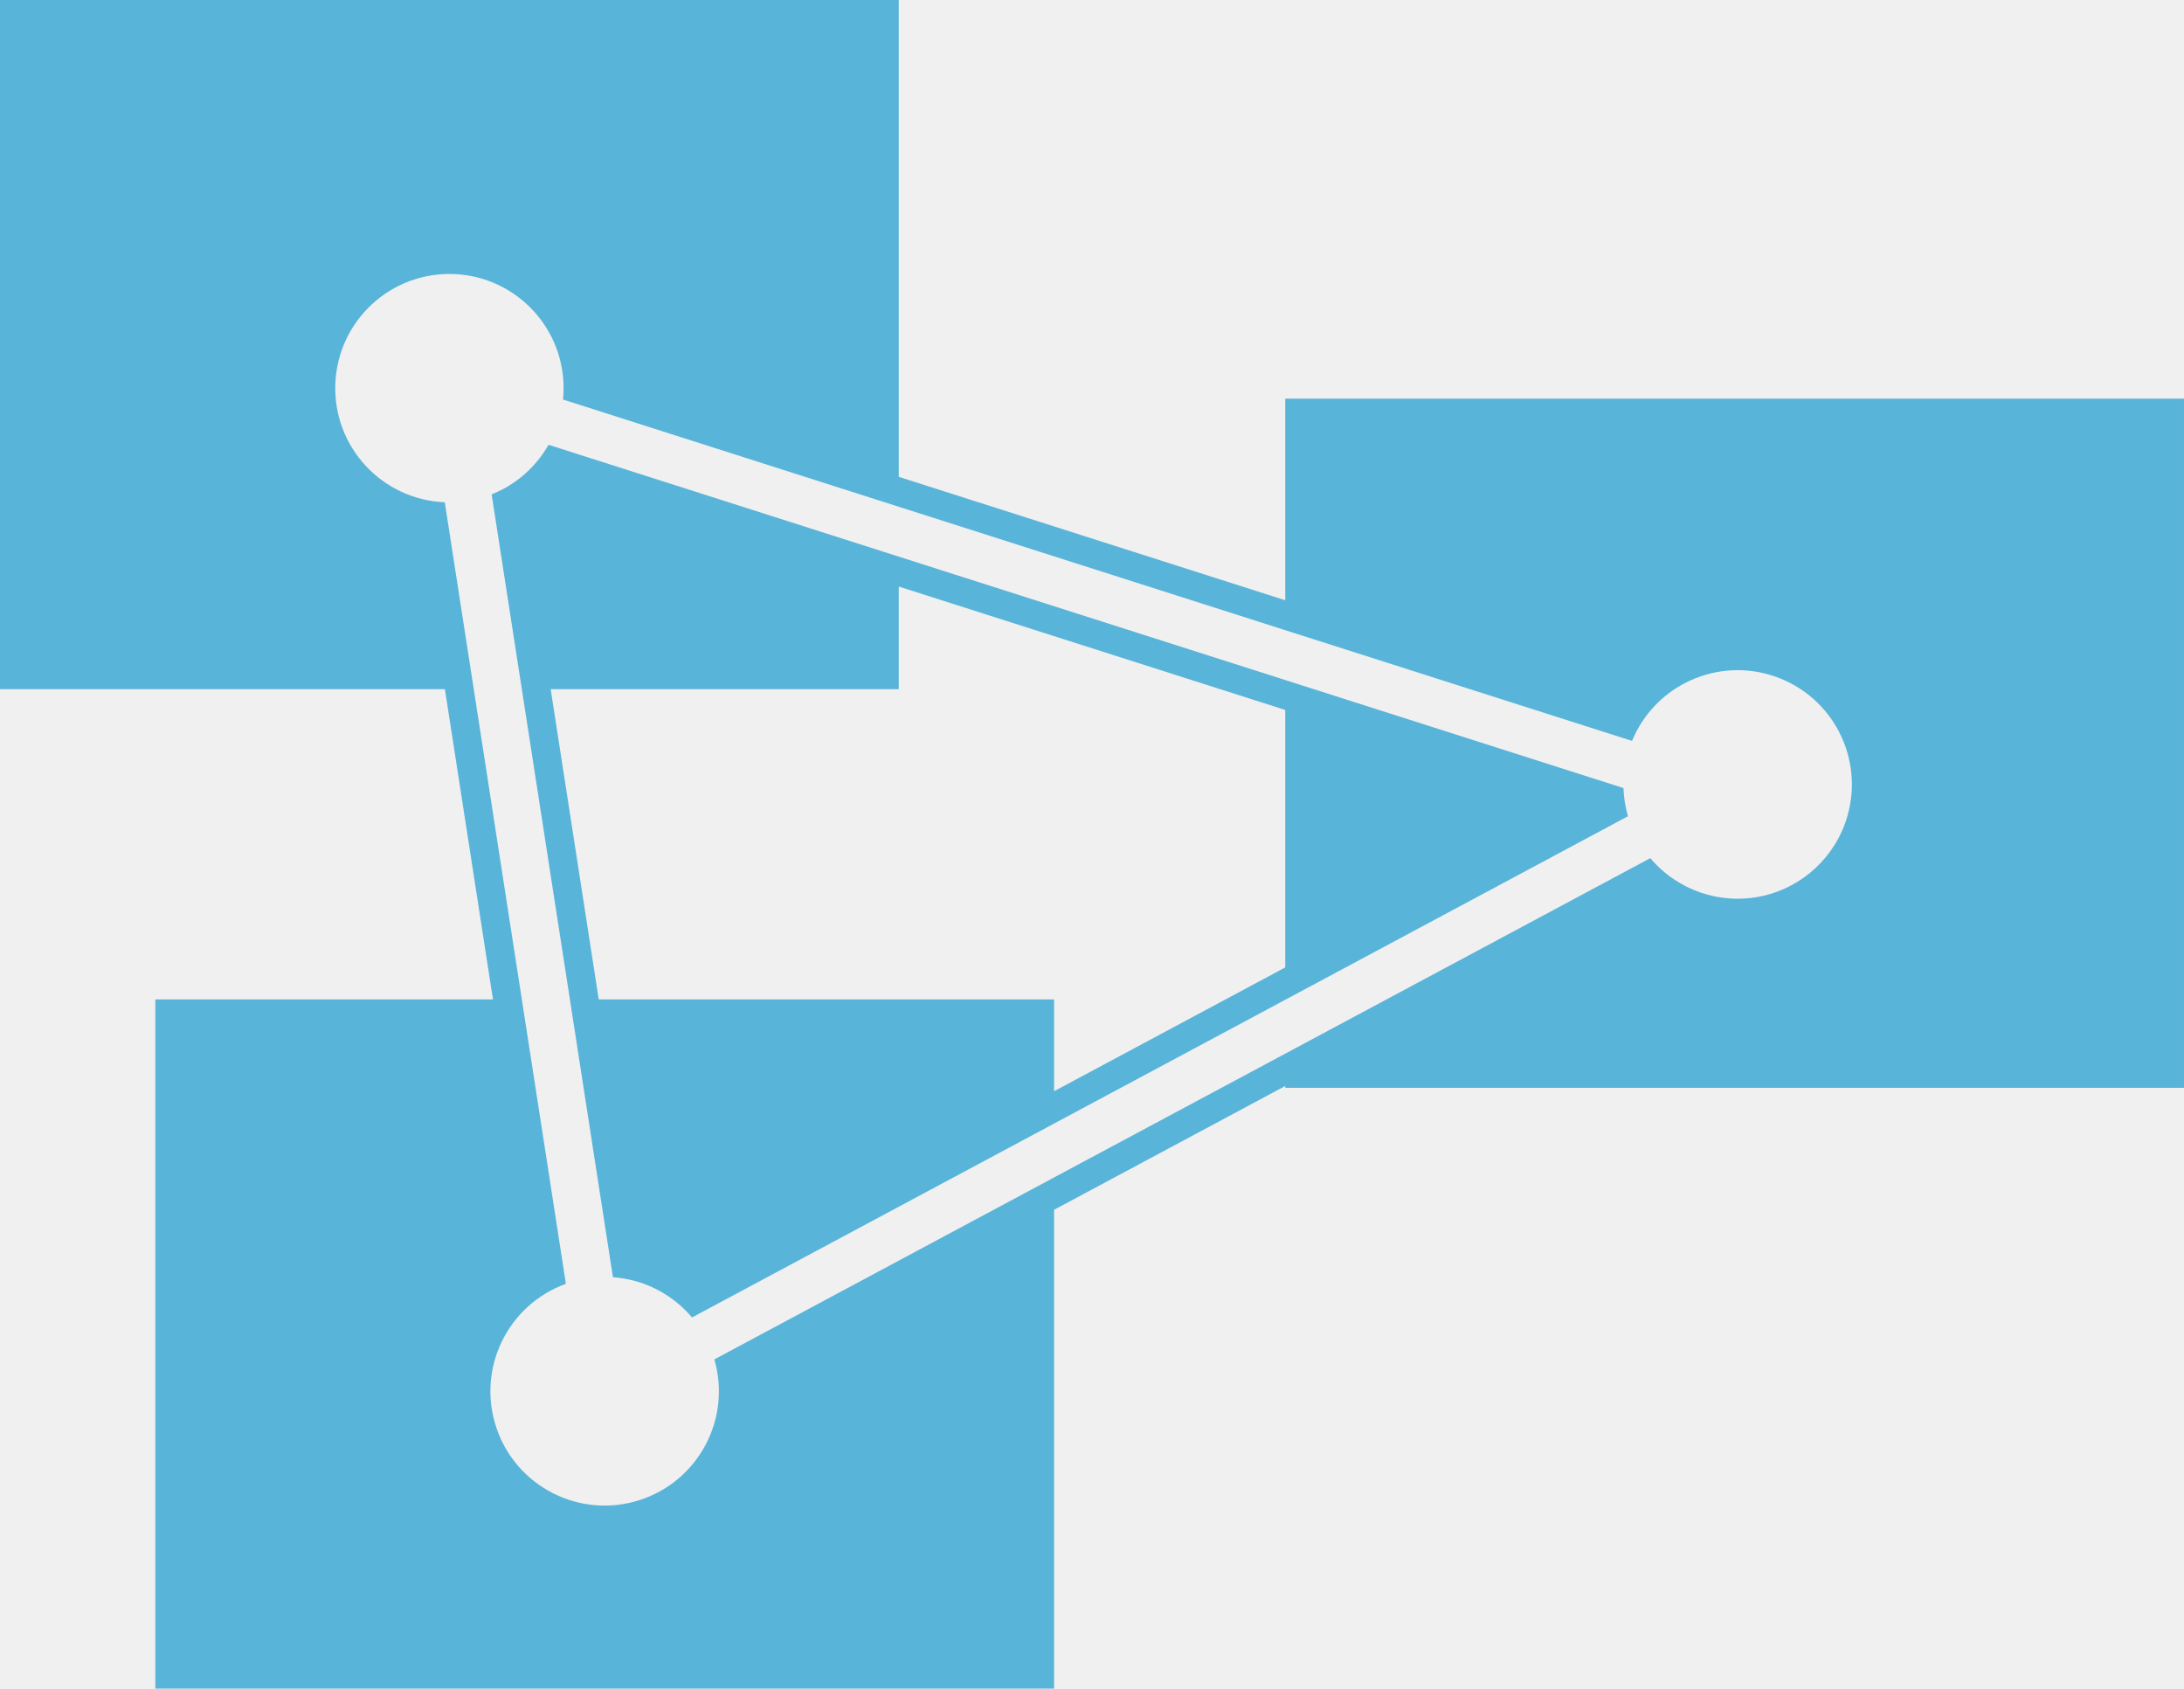
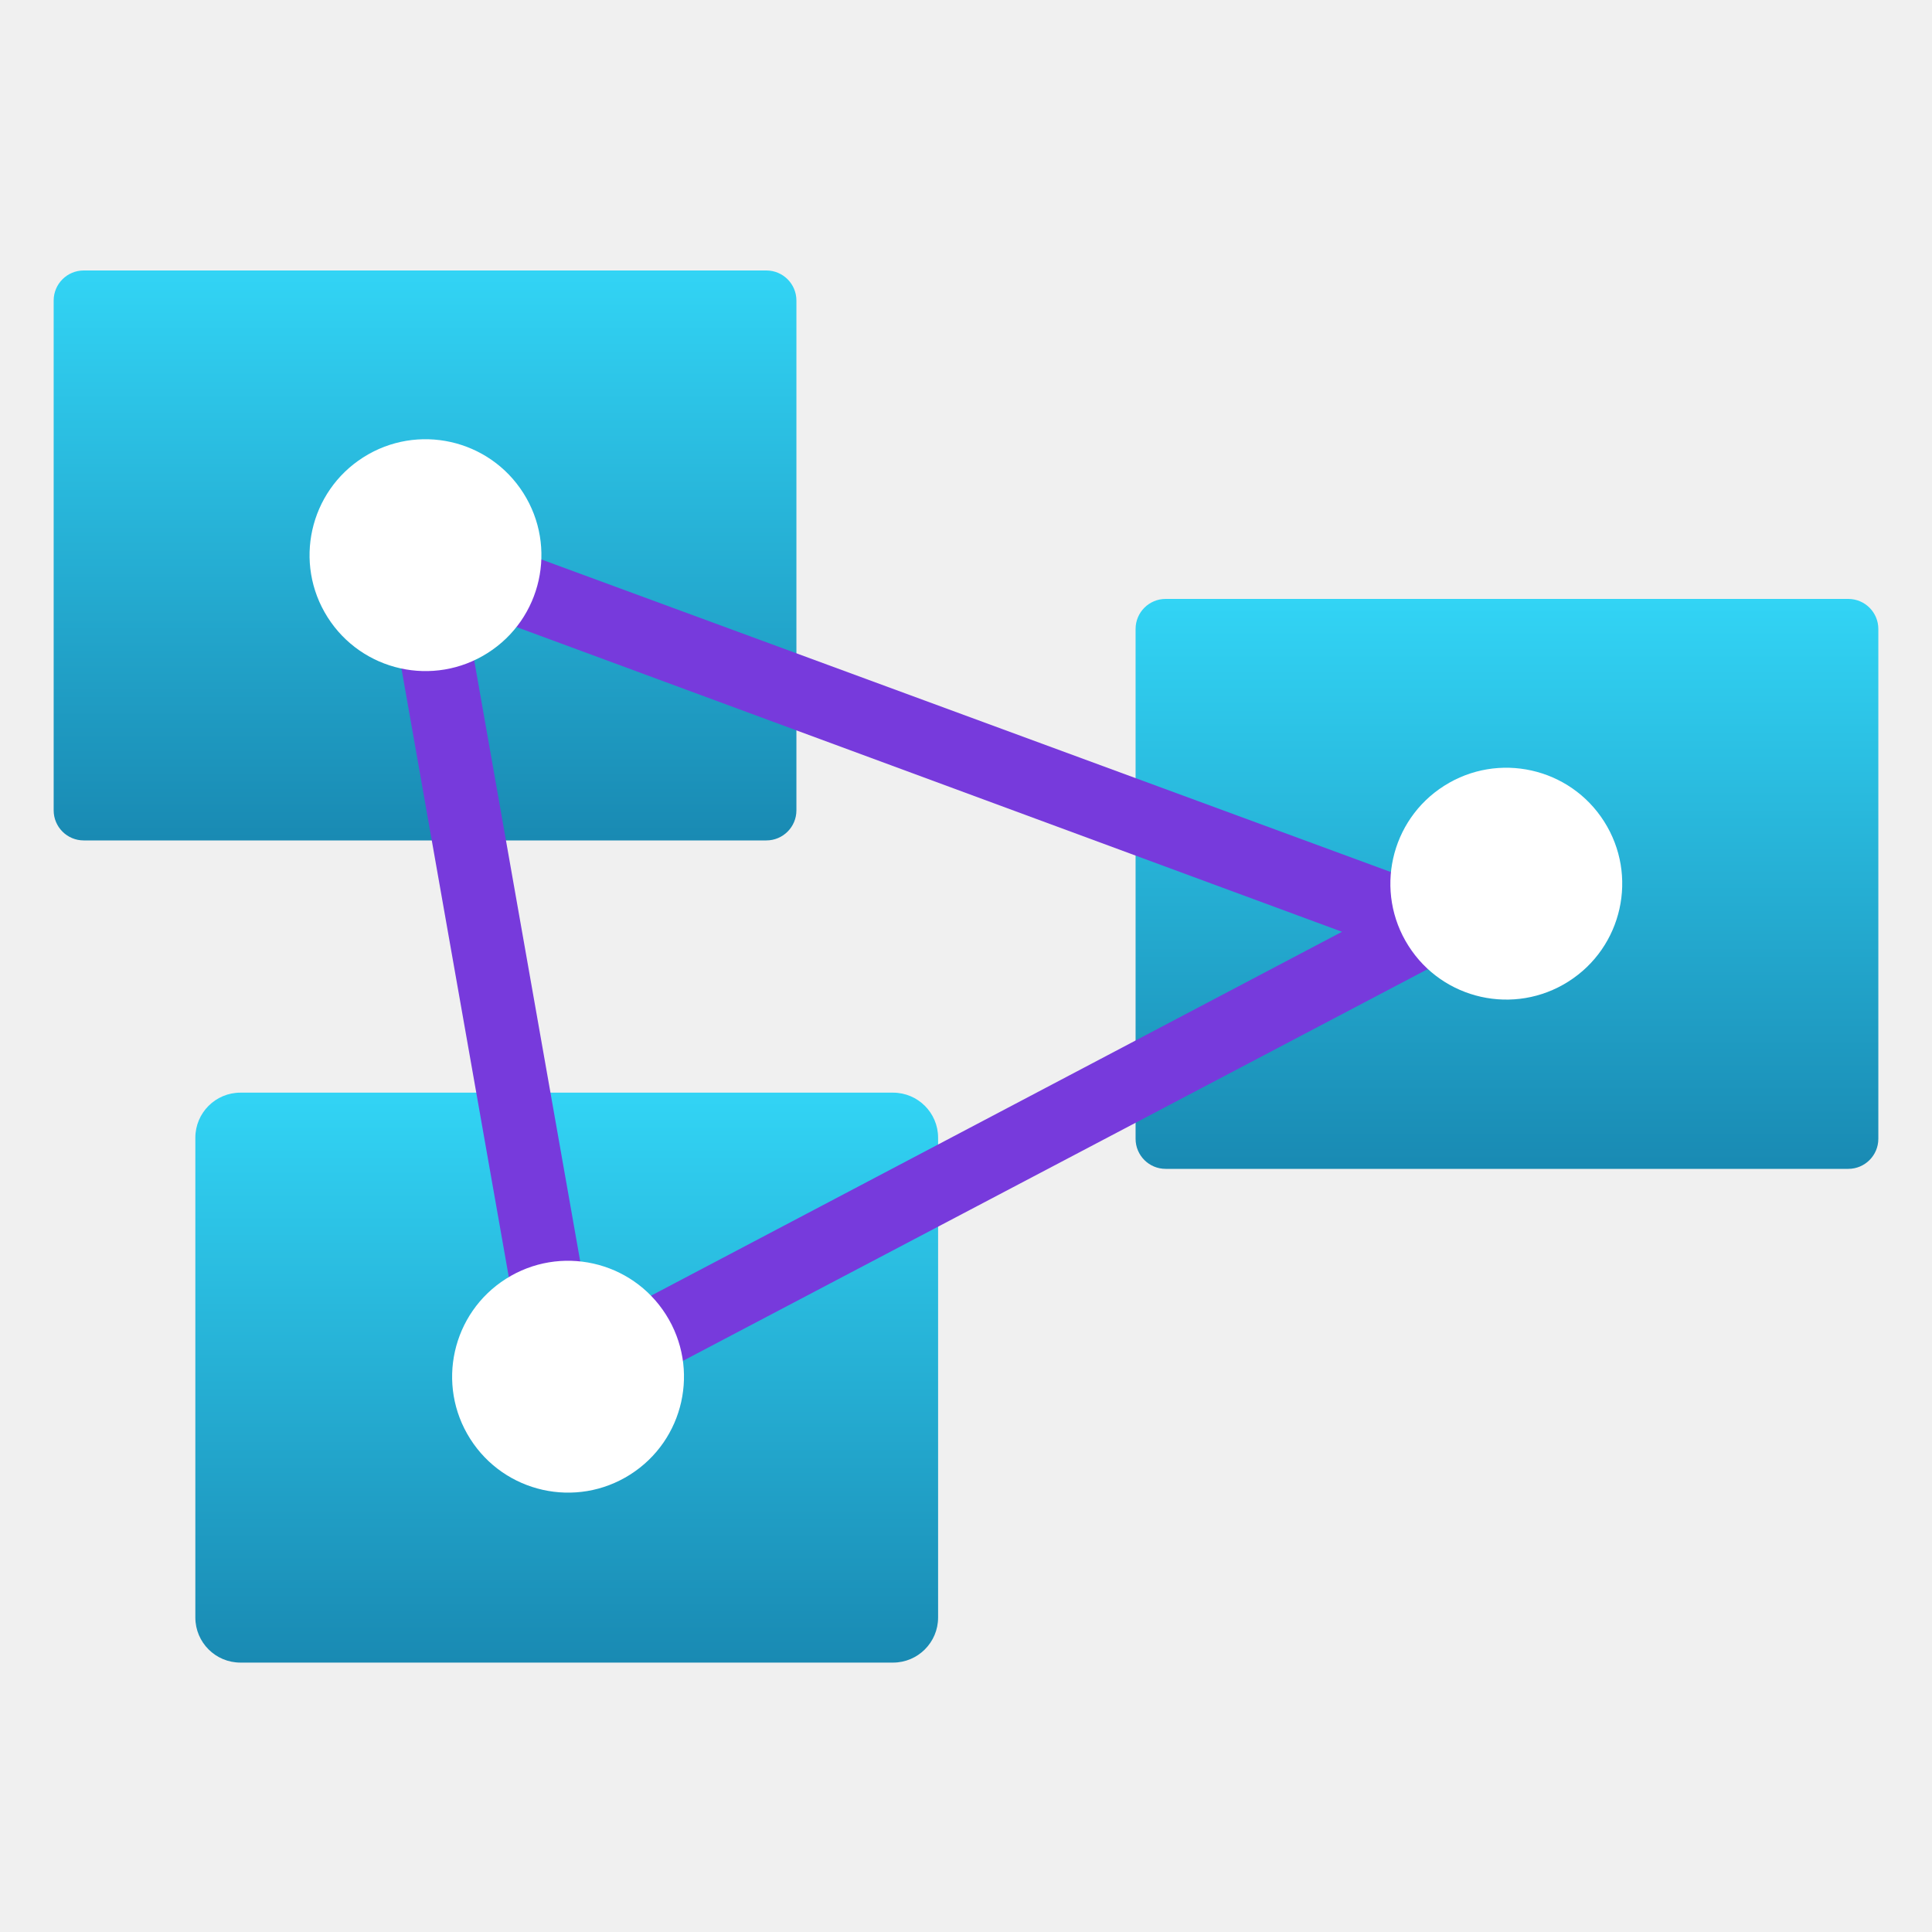
- <svg viewBox="0 0 1332.402 1029.975" class="" role="presentation" focusable="false" id="FxSymbol0-09c" data-type="1">
+ <svg xmlns="http://www.w3.org/2000/svg" viewBox="0 0 18 18" class="" role="presentation" focusable="false" id="FxSymbol0-085" data-type="1">
  <g>
-     <path d="M784.1 243.171v122.952l-235.8-75.279V0H0v420.366h271.42l29.328 189.229H94.758v420.38h548.3v-292.06L784.1 662.4v1.147h548.3V243.171zm342.929 254.687a69.685 69.685 0 0 1-120.206 25.571L820.652 623.1 784.1 642.679 643.061 718.19l-36.554 19.574L435.8 829.176a69.69 69.69 0 1 1-90.564-46.1l-12.717-82.1-14.165-91.384-29.327-189.226-5.669-36.554-12.007-77.451a69.654 69.654 0 1 1 72.427-66.766q-.084 2.056-.289 4.105l168.261 53.728 36.55 11.665 235.8 75.293 36.554 11.665 175.007 55.869a69.687 69.687 0 0 1 131.366 45.938z" class="msportalfx-svg-c15" fill="#59b4d9" />
-     <path d="M990.43 480.674l-169.777-54.2-36.553-11.681-235.8-75.279-36.55-11.679L334.637 271.3a69.488 69.488 0 0 1-27.77 27.033 75.166 75.166 0 0 1-6.939 3.183l12.758 82.3 5.669 36.554 29.328 189.23 14.152 91.384 12.1 78.052a71.439 71.439 0 0 1 14.343 2.554 69.4 69.4 0 0 1 33.89 22.006l184.34-98.7 36.554-19.574L784.1 609.814l36.554-19.574 172.537-92.381a69.045 69.045 0 0 1-2.761-17.185zM784.1 590.089L643.061 665.6v-56.005H365.276l-29.327-189.229H548.3v-62.6l235.8 75.279z" class="msportalfx-svg-c15" fill="#59b4d9" />
+     <rect x=".5" y="2.52" width="6.92" height="5.31" rx=".28" fill="url(#6696633276351349)" />
+     <rect x="10.58" y="5.58" width="6.92" height="5.31" rx=".28" fill="url(#07102327777352002)" />
+     <rect x="1.82" y="10.18" width="6.92" height="5.31" rx=".42" fill="url(#82200442307294)" />
+     <path d="M13.15 8.92l.23-.64-8.56-3.15-.23.63zm.53-.09l-.32-.6-8.07 4.25.31.6zM5 13.37l.67-.12-1.36-7.71-.67.12z" fill="#773adc" />
+     <circle cx="14.04" cy="8.23" r="1.08" transform="rotate(-32.41 14.042 8.242)" class="msportalfx-svg-c01" fill="#ffffff" />
+     <circle cx="3.96" cy="5.17" r="1.08" transform="rotate(-32.41 3.966 5.164)" class="msportalfx-svg-c01" fill="#ffffff" />
+     <circle cx="5.29" cy="12.83" r="1.08" transform="rotate(-32.41 5.285 12.824)" class="msportalfx-svg-c01" fill="#ffffff" />
  </g>
  <defs>
-     <linearGradient id="a" x1="9" y1="16.39" x2="9" y2="-1.94" gradientUnits="userSpaceOnUse">
-       <stop offset="0" stop-color="#0078d4" />
-       <stop offset=".16" stop-color="#1380da" />
-       <stop offset=".53" stop-color="#3c91e5" />
-       <stop offset=".82" stop-color="#559cec" />
-       <stop offset="1" stop-color="#5ea0ef" />
-     </linearGradient>
-     <linearGradient id="b" x1="9.88" y1="7.11" x2="9.99" y2="17.27" gradientUnits="userSpaceOnUse">
+     <linearGradient id="6696633276351349" x1="3.96" y1="2.52" x2="3.96" y2="7.82" gradientUnits="userSpaceOnUse">
      <stop offset="0" stop-color="#32d4f5" />
-       <stop offset=".32" stop-color="#31d1f3" />
-       <stop offset=".53" stop-color="#2ec9eb" />
-       <stop offset=".7" stop-color="#29bade" />
-       <stop offset=".86" stop-color="#22a5cb" />
-       <stop offset="1" stop-color="#198ab3" />
      <stop offset="1" stop-color="#198ab3" />
    </linearGradient>
-     <radialGradient id="c" cx="9.43" cy="7.03" r="7.27" gradientUnits="userSpaceOnUse">
-       <stop offset="0" stop-color="#f2f2f2" />
-       <stop offset=".58" stop-color="#eee" />
-       <stop offset="1" stop-color="#e6e6e6" />
-     </radialGradient>
+     <linearGradient id="07102327777352002" x1="14.04" y1="5.58" x2="14.04" y2="10.89" gradientUnits="userSpaceOnUse">
+       <stop offset="0" stop-color="#32d4f5" />
+       <stop offset="1" stop-color="#198ab3" />
+     </linearGradient>
+     <linearGradient id="82200442307294" x1="5.29" y1="10.18" x2="5.29" y2="15.48" gradientUnits="userSpaceOnUse">
+       <stop offset="0" stop-color="#32d4f5" />
+       <stop offset="1" stop-color="#198ab3" />
+     </linearGradient>
  </defs>
</svg>
